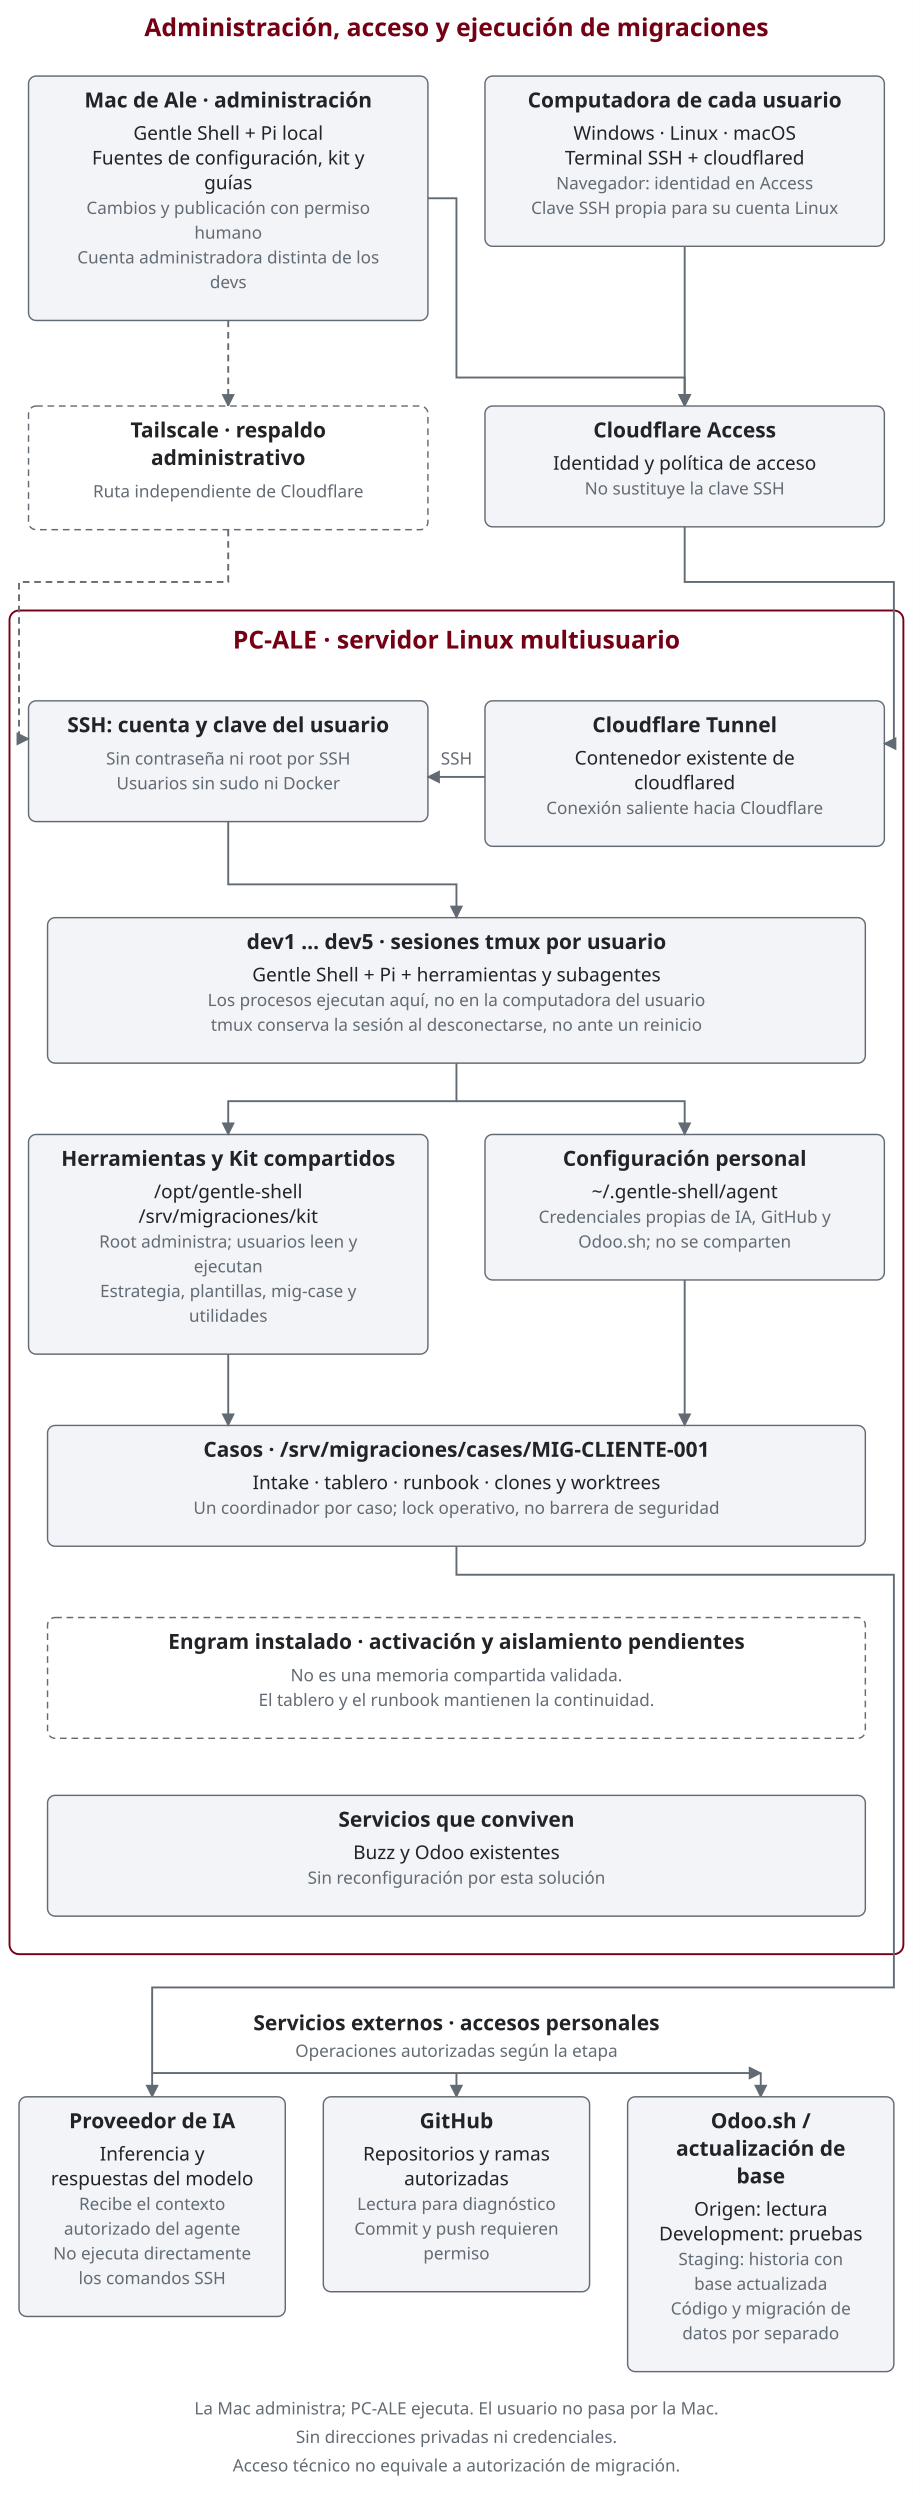
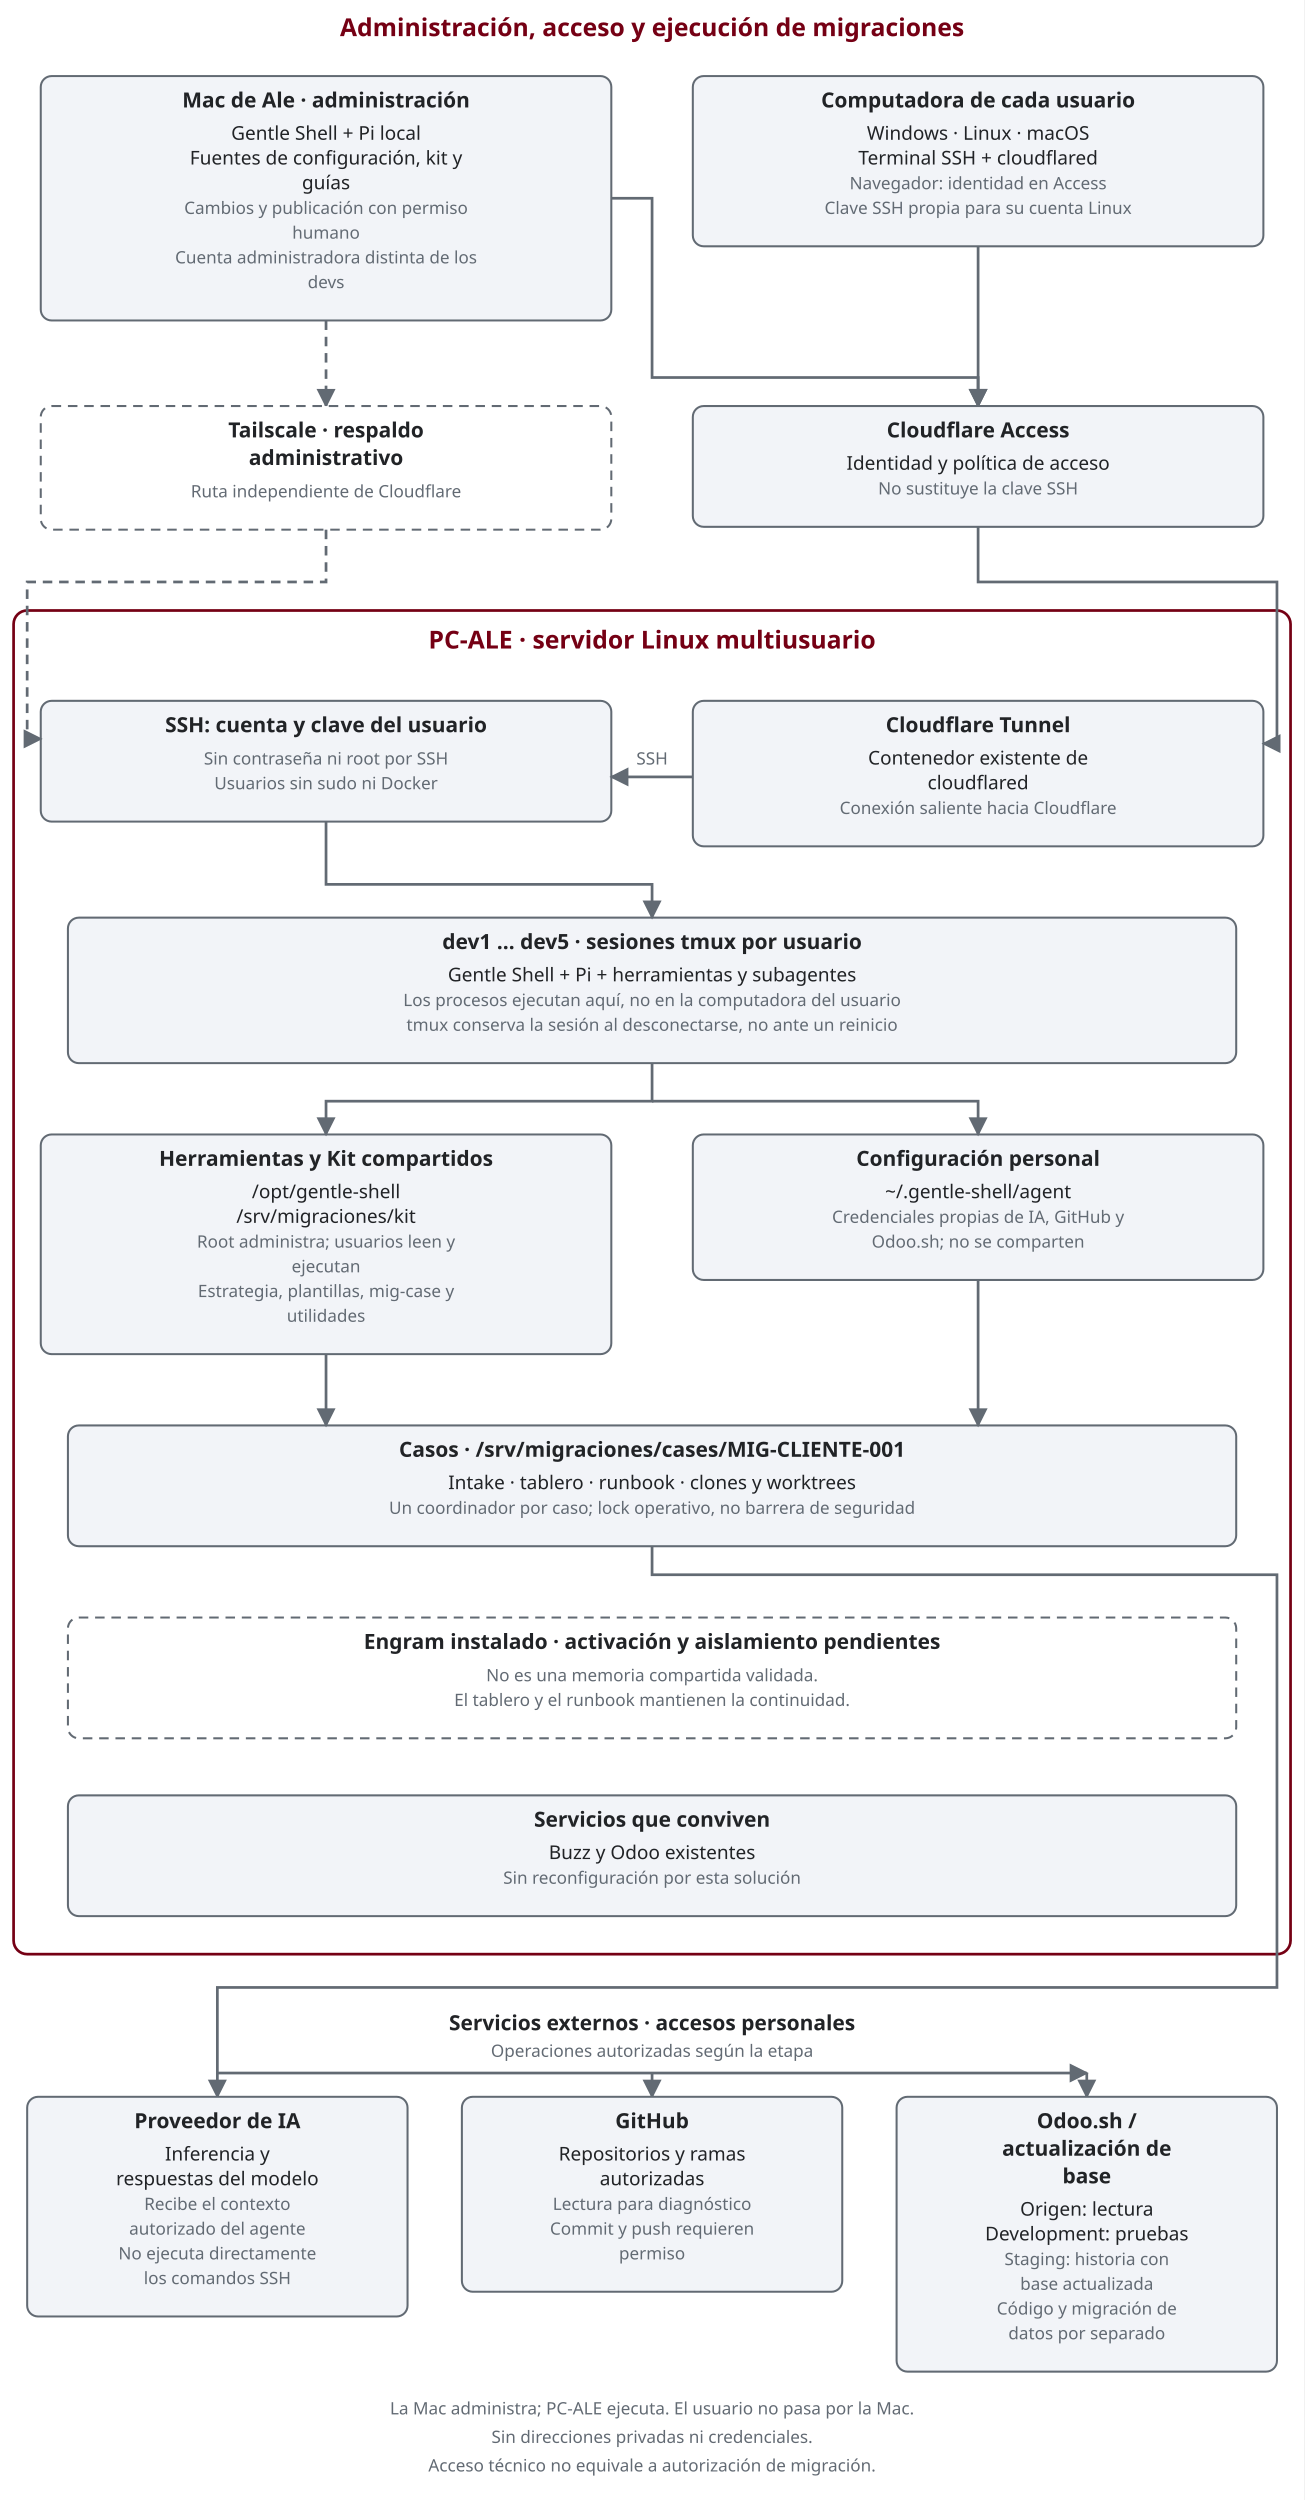
- <svg xmlns="http://www.w3.org/2000/svg" viewBox="0 0 960 2629" role="img" aria-labelledby="title desc">
+ <svg xmlns="http://www.w3.org/2000/svg" viewBox="0 0 960 1840.3" role="img" aria-labelledby="title desc">
  <defs>
    <marker id="arrow" viewBox="0 0 10 10" refX="9" refY="5" markerWidth="7" markerHeight="7" orient="auto-start-reverse">
      <path d="M0 0L10 5L0 10Z" fill="#626a73" />
    </marker>
    <style>
-       text { font-family: system-ui, sans-serif; fill: #212326; font-size: 20px; text-anchor: middle; }
-       .title { font-size: 26px; font-weight: 750; fill: #750014; }
-       .heading { font-size: 22px; font-weight: 700; }
-       .note { font-size: 18px; fill: #626a73; }
+       text { font-family: system-ui, sans-serif; fill: #212326; font-size: 14px; text-anchor: middle; }
+       .title { font-size: 18.2px; font-weight: 750; fill: #750014; }
+       .heading { font-size: 15.4px; font-weight: 700; }
+       .note { font-size: 12.6px; fill: #626a73; }
      .node, .task { fill: #f2f4f8; stroke: #626a73; stroke-width: 1.5; rx: 8; }
      .boundary { fill: #fff; stroke: #750014; stroke-width: 2; rx: 10; }
      .pending { fill: #fff; stroke: #626a73; stroke-width: 1.5; stroke-dasharray: 7 5; rx: 8; }
      .lane { fill: #fff; stroke: #dde1e6; }
      .gateway, .event { fill: #fff; stroke: #750014; stroke-width: 2; }
      .flow { fill: none; stroke: #626a73; stroke-width: 2; marker-end: url(#arrow); }
      .backup, .message { fill: none; stroke: #626a73; stroke-width: 2; stroke-dasharray: 7 5; marker-end: url(#arrow); }
    </style>
  </defs>
-   <rect width="960" height="2629" fill="#fff" />
-   <rect class="boundary" x="10" y="642" width="940" height="1413" />
-   <text class="title" x="480" y="38">Administración, acceso y ejecución de migraciones</text>
-   <rect class="node" x="30" y="80" width="420" height="257" />
-   <text class="heading" x="240.0" y="113">Mac de Ale · administración</text>
-   <text class="" x="240.0" y="147">Gentle Shell + Pi local</text>
-   <text class="" x="240.0" y="173">Fuentes de configuración, kit y</text>
-   <text class="" x="240.0" y="199">guías</text>
-   <text class="note" x="240.0" y="225">Cambios y publicación con permiso</text>
-   <text class="note" x="240.0" y="251">humano</text>
-   <text class="note" x="240.0" y="277">Cuenta administradora distinta de los</text>
-   <text class="note" x="240.0" y="303">devs</text>
-   <rect class="node" x="510" y="80" width="420" height="179" />
-   <text class="heading" x="720.0" y="113">Computadora de cada usuario</text>
-   <text class="" x="720.0" y="147">Windows · Linux · macOS</text>
-   <text class="" x="720.0" y="173">Terminal SSH + cloudflared</text>
-   <text class="note" x="720.0" y="199">Navegador: identidad en Access</text>
-   <text class="note" x="720.0" y="225">Clave SSH propia para su cuenta Linux</text>
-   <path class="flow" d="M450 208.5H480V397H720V427" />
-   <path class="flow" d="M720 259V427" />
-   <path class="backup" d="M240 337V427" />
-   <rect class="pending" x="30" y="427" width="420" height="130" />
-   <text class="heading" x="240.0" y="460">Tailscale · respaldo</text>
-   <text class="heading" x="240.0" y="489">administrativo</text>
-   <text class="note" x="240.0" y="523">Ruta independiente de Cloudflare</text>
-   <rect class="node" x="510" y="427" width="420" height="127" />
-   <text class="heading" x="720.0" y="460">Cloudflare Access</text>
-   <text class="" x="720.0" y="494">Identidad y política de acceso</text>
-   <text class="note" x="720.0" y="520">No sustituye la clave SSH</text>
-   <text class="title" x="480" y="682">PC-ALE · servidor Linux multiusuario</text>
-   <rect class="node" x="30" y="737" width="420" height="127" />
-   <text class="heading" x="240.0" y="770">SSH: cuenta y clave del usuario</text>
-   <text class="note" x="240.0" y="804">Sin contraseña ni root por SSH</text>
-   <text class="note" x="240.0" y="830">Usuarios sin sudo ni Docker</text>
-   <rect class="node" x="510" y="737" width="420" height="153" />
-   <text class="heading" x="720.0" y="770">Cloudflare Tunnel</text>
-   <text class="" x="720.0" y="804">Contenedor existente de</text>
-   <text class="" x="720.0" y="830">cloudflared</text>
-   <text class="note" x="720.0" y="856">Conexión saliente hacia Cloudflare</text>
-   <path class="backup" d="M240 557V612H20V777H30" />
-   <path class="flow" d="M720 554V612H940V782H930" />
-   <path class="flow" d="M510 817H450" />
-   <text class="note" x="480" y="804">SSH</text>
-   <rect class="node" x="50" y="965" width="860" height="153" />
-   <text class="heading" x="480.0" y="998">dev1 … dev5 · sesiones tmux por usuario</text>
-   <text class="" x="480.0" y="1032">Gentle Shell + Pi + herramientas y subagentes</text>
-   <text class="note" x="480.0" y="1058">Los procesos ejecutan aquí, no en la computadora del usuario</text>
-   <text class="note" x="480.0" y="1084">tmux conserva la sesión al desconectarse, no ante un reinicio</text>
-   <path class="flow" d="M240 864V930H480V965" />
-   <rect class="node" x="30" y="1193" width="420" height="231" />
-   <text class="heading" x="240.0" y="1226">Herramientas y Kit compartidos</text>
-   <text class="" x="240.0" y="1260">/opt/gentle-shell</text>
-   <text class="" x="240.0" y="1286">/srv/migraciones/kit</text>
-   <text class="note" x="240.0" y="1312">Root administra; usuarios leen y</text>
-   <text class="note" x="240.0" y="1338">ejecutan</text>
-   <text class="note" x="240.0" y="1364">Estrategia, plantillas, mig-case y</text>
-   <text class="note" x="240.0" y="1390">utilidades</text>
-   <rect class="node" x="510" y="1193" width="420" height="153" />
-   <text class="heading" x="720.0" y="1226">Configuración personal</text>
-   <text class="" x="720.0" y="1260">~/.gentle-shell/agent</text>
-   <text class="note" x="720.0" y="1286">Credenciales propias de IA, GitHub y</text>
-   <text class="note" x="720.0" y="1312">Odoo.sh; no se comparten</text>
-   <path class="flow" d="M480 1118V1158H240V1193" />
-   <path class="flow" d="M480 1158H720V1193" />
-   <rect class="node" x="50" y="1499" width="860" height="127" />
-   <text class="heading" x="480.0" y="1532">Casos · /srv/migraciones/cases/MIG-CLIENTE-001</text>
-   <text class="" x="480.0" y="1566">Intake · tablero · runbook · clones y worktrees</text>
-   <text class="note" x="480.0" y="1592">Un coordinador por caso; lock operativo, no barrera de seguridad</text>
-   <path class="flow" d="M240 1424V1499" />
-   <path class="flow" d="M720 1346V1499" />
-   <rect class="pending" x="50" y="1701" width="860" height="127" />
-   <text class="heading" x="480.0" y="1734">Engram instalado · activación y aislamiento pendientes</text>
-   <text class="note" x="480.0" y="1768">No es una memoria compartida validada.</text>
-   <text class="note" x="480.0" y="1794">El tablero y el runbook mantienen la continuidad.</text>
-   <rect class="node" x="50" y="1888" width="860" height="127" />
-   <text class="heading" x="480.0" y="1921">Servicios que conviven</text>
-   <text class="" x="480.0" y="1955">Buzz y Odoo existentes</text>
-   <text class="note" x="480.0" y="1981">Sin reconfiguración por esta solución</text>
-   <path class="flow" d="M480 1626V1656H940V2090H160V2180H800" />
-   <text class="heading" x="480" y="2135">Servicios externos · accesos personales</text>
-   <text class="note" x="480" y="2163">Operaciones autorizadas según la etapa</text>
-   <path class="flow" d="M160 2180V2205" />
-   <path class="flow" d="M480 2180V2205" />
-   <path class="flow" d="M800 2180V2205" />
-   <rect class="node" x="20" y="2205" width="280" height="231" />
-   <text class="heading" x="160.0" y="2238">Proveedor de IA</text>
-   <text class="" x="160.0" y="2272">Inferencia y</text>
-   <text class="" x="160.0" y="2298">respuestas del modelo</text>
-   <text class="note" x="160.0" y="2324">Recibe el contexto</text>
-   <text class="note" x="160.0" y="2350">autorizado del agente</text>
-   <text class="note" x="160.0" y="2376">No ejecuta directamente</text>
-   <text class="note" x="160.0" y="2402">los comandos SSH</text>
-   <rect class="node" x="340" y="2205" width="280" height="205" />
-   <text class="heading" x="480.0" y="2238">GitHub</text>
-   <text class="" x="480.0" y="2272">Repositorios y ramas</text>
-   <text class="" x="480.0" y="2298">autorizadas</text>
-   <text class="note" x="480.0" y="2324">Lectura para diagnóstico</text>
-   <text class="note" x="480.0" y="2350">Commit y push requieren</text>
-   <text class="note" x="480.0" y="2376">permiso</text>
-   <rect class="node" x="660" y="2205" width="280" height="289" />
-   <text class="heading" x="800.0" y="2238">Odoo.sh /</text>
-   <text class="heading" x="800.0" y="2267">actualización de</text>
-   <text class="heading" x="800.0" y="2296">base</text>
-   <text class="" x="800.0" y="2330">Origen: lectura</text>
-   <text class="" x="800.0" y="2356">Development: pruebas</text>
-   <text class="note" x="800.0" y="2382">Staging: historia con</text>
-   <text class="note" x="800.0" y="2408">base actualizada</text>
-   <text class="note" x="800.0" y="2434">Código y migración de</text>
-   <text class="note" x="800.0" y="2460">datos por separado</text>
-   <text class="note" x="480" y="2539">La Mac administra; PC-ALE ejecuta. El usuario no pasa por la Mac.</text>
-   <text class="note" x="480" y="2569">Sin direcciones privadas ni credenciales.</text>
-   <text class="note" x="480" y="2599">Acceso técnico no equivale a autorización de migración.</text>
+   <rect width="960" height="1840.3" fill="#fff" />
+   <rect class="boundary" x="10" y="449.4" width="940" height="989.1" />
+   <text class="title" x="480" y="26.6">Administración, acceso y ejecución de migraciones</text>
+   <rect class="node" x="30" y="56" width="420" height="179.9" />
+   <text class="heading" x="240.0" y="79.1">Mac de Ale · administración</text>
+   <text class="" x="240.0" y="102.9">Gentle Shell + Pi local</text>
+   <text class="" x="240.0" y="121.1">Fuentes de configuración, kit y</text>
+   <text class="" x="240.0" y="139.3">guías</text>
+   <text class="note" x="240.0" y="157.5">Cambios y publicación con permiso</text>
+   <text class="note" x="240.0" y="175.7">humano</text>
+   <text class="note" x="240.0" y="193.9">Cuenta administradora distinta de los</text>
+   <text class="note" x="240.0" y="212.1">devs</text>
+   <rect class="node" x="510" y="56" width="420" height="125.3" />
+   <text class="heading" x="720.0" y="79.1">Computadora de cada usuario</text>
+   <text class="" x="720.0" y="102.9">Windows · Linux · macOS</text>
+   <text class="" x="720.0" y="121.1">Terminal SSH + cloudflared</text>
+   <text class="note" x="720.0" y="139.3">Navegador: identidad en Access</text>
+   <text class="note" x="720.0" y="157.5">Clave SSH propia para su cuenta Linux</text>
+   <path class="flow" d="M450 145.95H480V277.9H720V298.9" />
+   <path class="flow" d="M720 181.3V298.9" />
+   <path class="backup" d="M240 235.9V298.9" />
+   <rect class="pending" x="30" y="298.9" width="420" height="91" />
+   <text class="heading" x="240.0" y="322">Tailscale · respaldo</text>
+   <text class="heading" x="240.0" y="342.3">administrativo</text>
+   <text class="note" x="240.0" y="366.1">Ruta independiente de Cloudflare</text>
+   <rect class="node" x="510" y="298.9" width="420" height="88.9" />
+   <text class="heading" x="720.0" y="322">Cloudflare Access</text>
+   <text class="" x="720.0" y="345.8">Identidad y política de acceso</text>
+   <text class="note" x="720.0" y="364">No sustituye la clave SSH</text>
+   <text class="title" x="480" y="477.4">PC-ALE · servidor Linux multiusuario</text>
+   <rect class="node" x="30" y="515.9" width="420" height="88.9" />
+   <text class="heading" x="240.0" y="539">SSH: cuenta y clave del usuario</text>
+   <text class="note" x="240.0" y="562.8">Sin contraseña ni root por SSH</text>
+   <text class="note" x="240.0" y="581">Usuarios sin sudo ni Docker</text>
+   <rect class="node" x="510" y="515.9" width="420" height="107.1" />
+   <text class="heading" x="720.0" y="539">Cloudflare Tunnel</text>
+   <text class="" x="720.0" y="562.8">Contenedor existente de</text>
+   <text class="" x="720.0" y="581">cloudflared</text>
+   <text class="note" x="720.0" y="599.2">Conexión saliente hacia Cloudflare</text>
+   <path class="backup" d="M240 389.9V428.4H20V543.9H30" />
+   <path class="flow" d="M720 387.8V428.4H940V547.4H930" />
+   <path class="flow" d="M510 571.9H450" />
+   <text class="note" x="480" y="562.8">SSH</text>
+   <rect class="node" x="50" y="675.5" width="860" height="107.1" />
+   <text class="heading" x="480.0" y="698.6">dev1 … dev5 · sesiones tmux por usuario</text>
+   <text class="" x="480.0" y="722.4">Gentle Shell + Pi + herramientas y subagentes</text>
+   <text class="note" x="480.0" y="740.6">Los procesos ejecutan aquí, no en la computadora del usuario</text>
+   <text class="note" x="480.0" y="758.8">tmux conserva la sesión al desconectarse, no ante un reinicio</text>
+   <path class="flow" d="M240 604.8V651H480V675.5" />
+   <rect class="node" x="30" y="835.1" width="420" height="161.7" />
+   <text class="heading" x="240.0" y="858.2">Herramientas y Kit compartidos</text>
+   <text class="" x="240.0" y="882">/opt/gentle-shell</text>
+   <text class="" x="240.0" y="900.2">/srv/migraciones/kit</text>
+   <text class="note" x="240.0" y="918.4">Root administra; usuarios leen y</text>
+   <text class="note" x="240.0" y="936.6">ejecutan</text>
+   <text class="note" x="240.0" y="954.8">Estrategia, plantillas, mig-case y</text>
+   <text class="note" x="240.0" y="973">utilidades</text>
+   <rect class="node" x="510" y="835.1" width="420" height="107.1" />
+   <text class="heading" x="720.0" y="858.2">Configuración personal</text>
+   <text class="" x="720.0" y="882">~/.gentle-shell/agent</text>
+   <text class="note" x="720.0" y="900.2">Credenciales propias de IA, GitHub y</text>
+   <text class="note" x="720.0" y="918.4">Odoo.sh; no se comparten</text>
+   <path class="flow" d="M480 782.6V810.6H240V835.1" />
+   <path class="flow" d="M480 810.6H720V835.1" />
+   <rect class="node" x="50" y="1049.3" width="860" height="88.9" />
+   <text class="heading" x="480.0" y="1072.4">Casos · /srv/migraciones/cases/MIG-CLIENTE-001</text>
+   <text class="" x="480.0" y="1096.2">Intake · tablero · runbook · clones y worktrees</text>
+   <text class="note" x="480.0" y="1114.4">Un coordinador por caso; lock operativo, no barrera de seguridad</text>
+   <path class="flow" d="M240 996.8V1049.3" />
+   <path class="flow" d="M720 942.2V1049.3" />
+   <rect class="pending" x="50" y="1190.7" width="860" height="88.9" />
+   <text class="heading" x="480.0" y="1213.8">Engram instalado · activación y aislamiento pendientes</text>
+   <text class="note" x="480.0" y="1237.6">No es una memoria compartida validada.</text>
+   <text class="note" x="480.0" y="1255.8">El tablero y el runbook mantienen la continuidad.</text>
+   <rect class="node" x="50" y="1321.6" width="860" height="88.9" />
+   <text class="heading" x="480.0" y="1344.7">Servicios que conviven</text>
+   <text class="" x="480.0" y="1368.5">Buzz y Odoo existentes</text>
+   <text class="note" x="480.0" y="1386.7">Sin reconfiguración por esta solución</text>
+   <path class="flow" d="M480 1138.2V1159.2H940V1463H160V1526H800" />
+   <text class="heading" x="480" y="1494.5">Servicios externos · accesos personales</text>
+   <text class="note" x="480" y="1514.1">Operaciones autorizadas según la etapa</text>
+   <path class="flow" d="M160 1526V1543.5" />
+   <path class="flow" d="M480 1526V1543.5" />
+   <path class="flow" d="M800 1526V1543.5" />
+   <rect class="node" x="20" y="1543.5" width="280" height="161.7" />
+   <text class="heading" x="160.0" y="1566.6">Proveedor de IA</text>
+   <text class="" x="160.0" y="1590.4">Inferencia y</text>
+   <text class="" x="160.0" y="1608.6">respuestas del modelo</text>
+   <text class="note" x="160.0" y="1626.8">Recibe el contexto</text>
+   <text class="note" x="160.0" y="1645">autorizado del agente</text>
+   <text class="note" x="160.0" y="1663.2">No ejecuta directamente</text>
+   <text class="note" x="160.0" y="1681.4">los comandos SSH</text>
+   <rect class="node" x="340" y="1543.5" width="280" height="143.5" />
+   <text class="heading" x="480.0" y="1566.6">GitHub</text>
+   <text class="" x="480.0" y="1590.4">Repositorios y ramas</text>
+   <text class="" x="480.0" y="1608.6">autorizadas</text>
+   <text class="note" x="480.0" y="1626.8">Lectura para diagnóstico</text>
+   <text class="note" x="480.0" y="1645">Commit y push requieren</text>
+   <text class="note" x="480.0" y="1663.2">permiso</text>
+   <rect class="node" x="660" y="1543.5" width="280" height="202.3" />
+   <text class="heading" x="800.0" y="1566.6">Odoo.sh /</text>
+   <text class="heading" x="800.0" y="1586.9">actualización de</text>
+   <text class="heading" x="800.0" y="1607.2">base</text>
+   <text class="" x="800.0" y="1631">Origen: lectura</text>
+   <text class="" x="800.0" y="1649.2">Development: pruebas</text>
+   <text class="note" x="800.0" y="1667.4">Staging: historia con</text>
+   <text class="note" x="800.0" y="1685.6">base actualizada</text>
+   <text class="note" x="800.0" y="1703.8">Código y migración de</text>
+   <text class="note" x="800.0" y="1722">datos por separado</text>
+   <text class="note" x="480" y="1777.3">La Mac administra; PC-ALE ejecuta. El usuario no pasa por la Mac.</text>
+   <text class="note" x="480" y="1798.3">Sin direcciones privadas ni credenciales.</text>
+   <text class="note" x="480" y="1819.3">Acceso técnico no equivale a autorización de migración.</text>
</svg>
